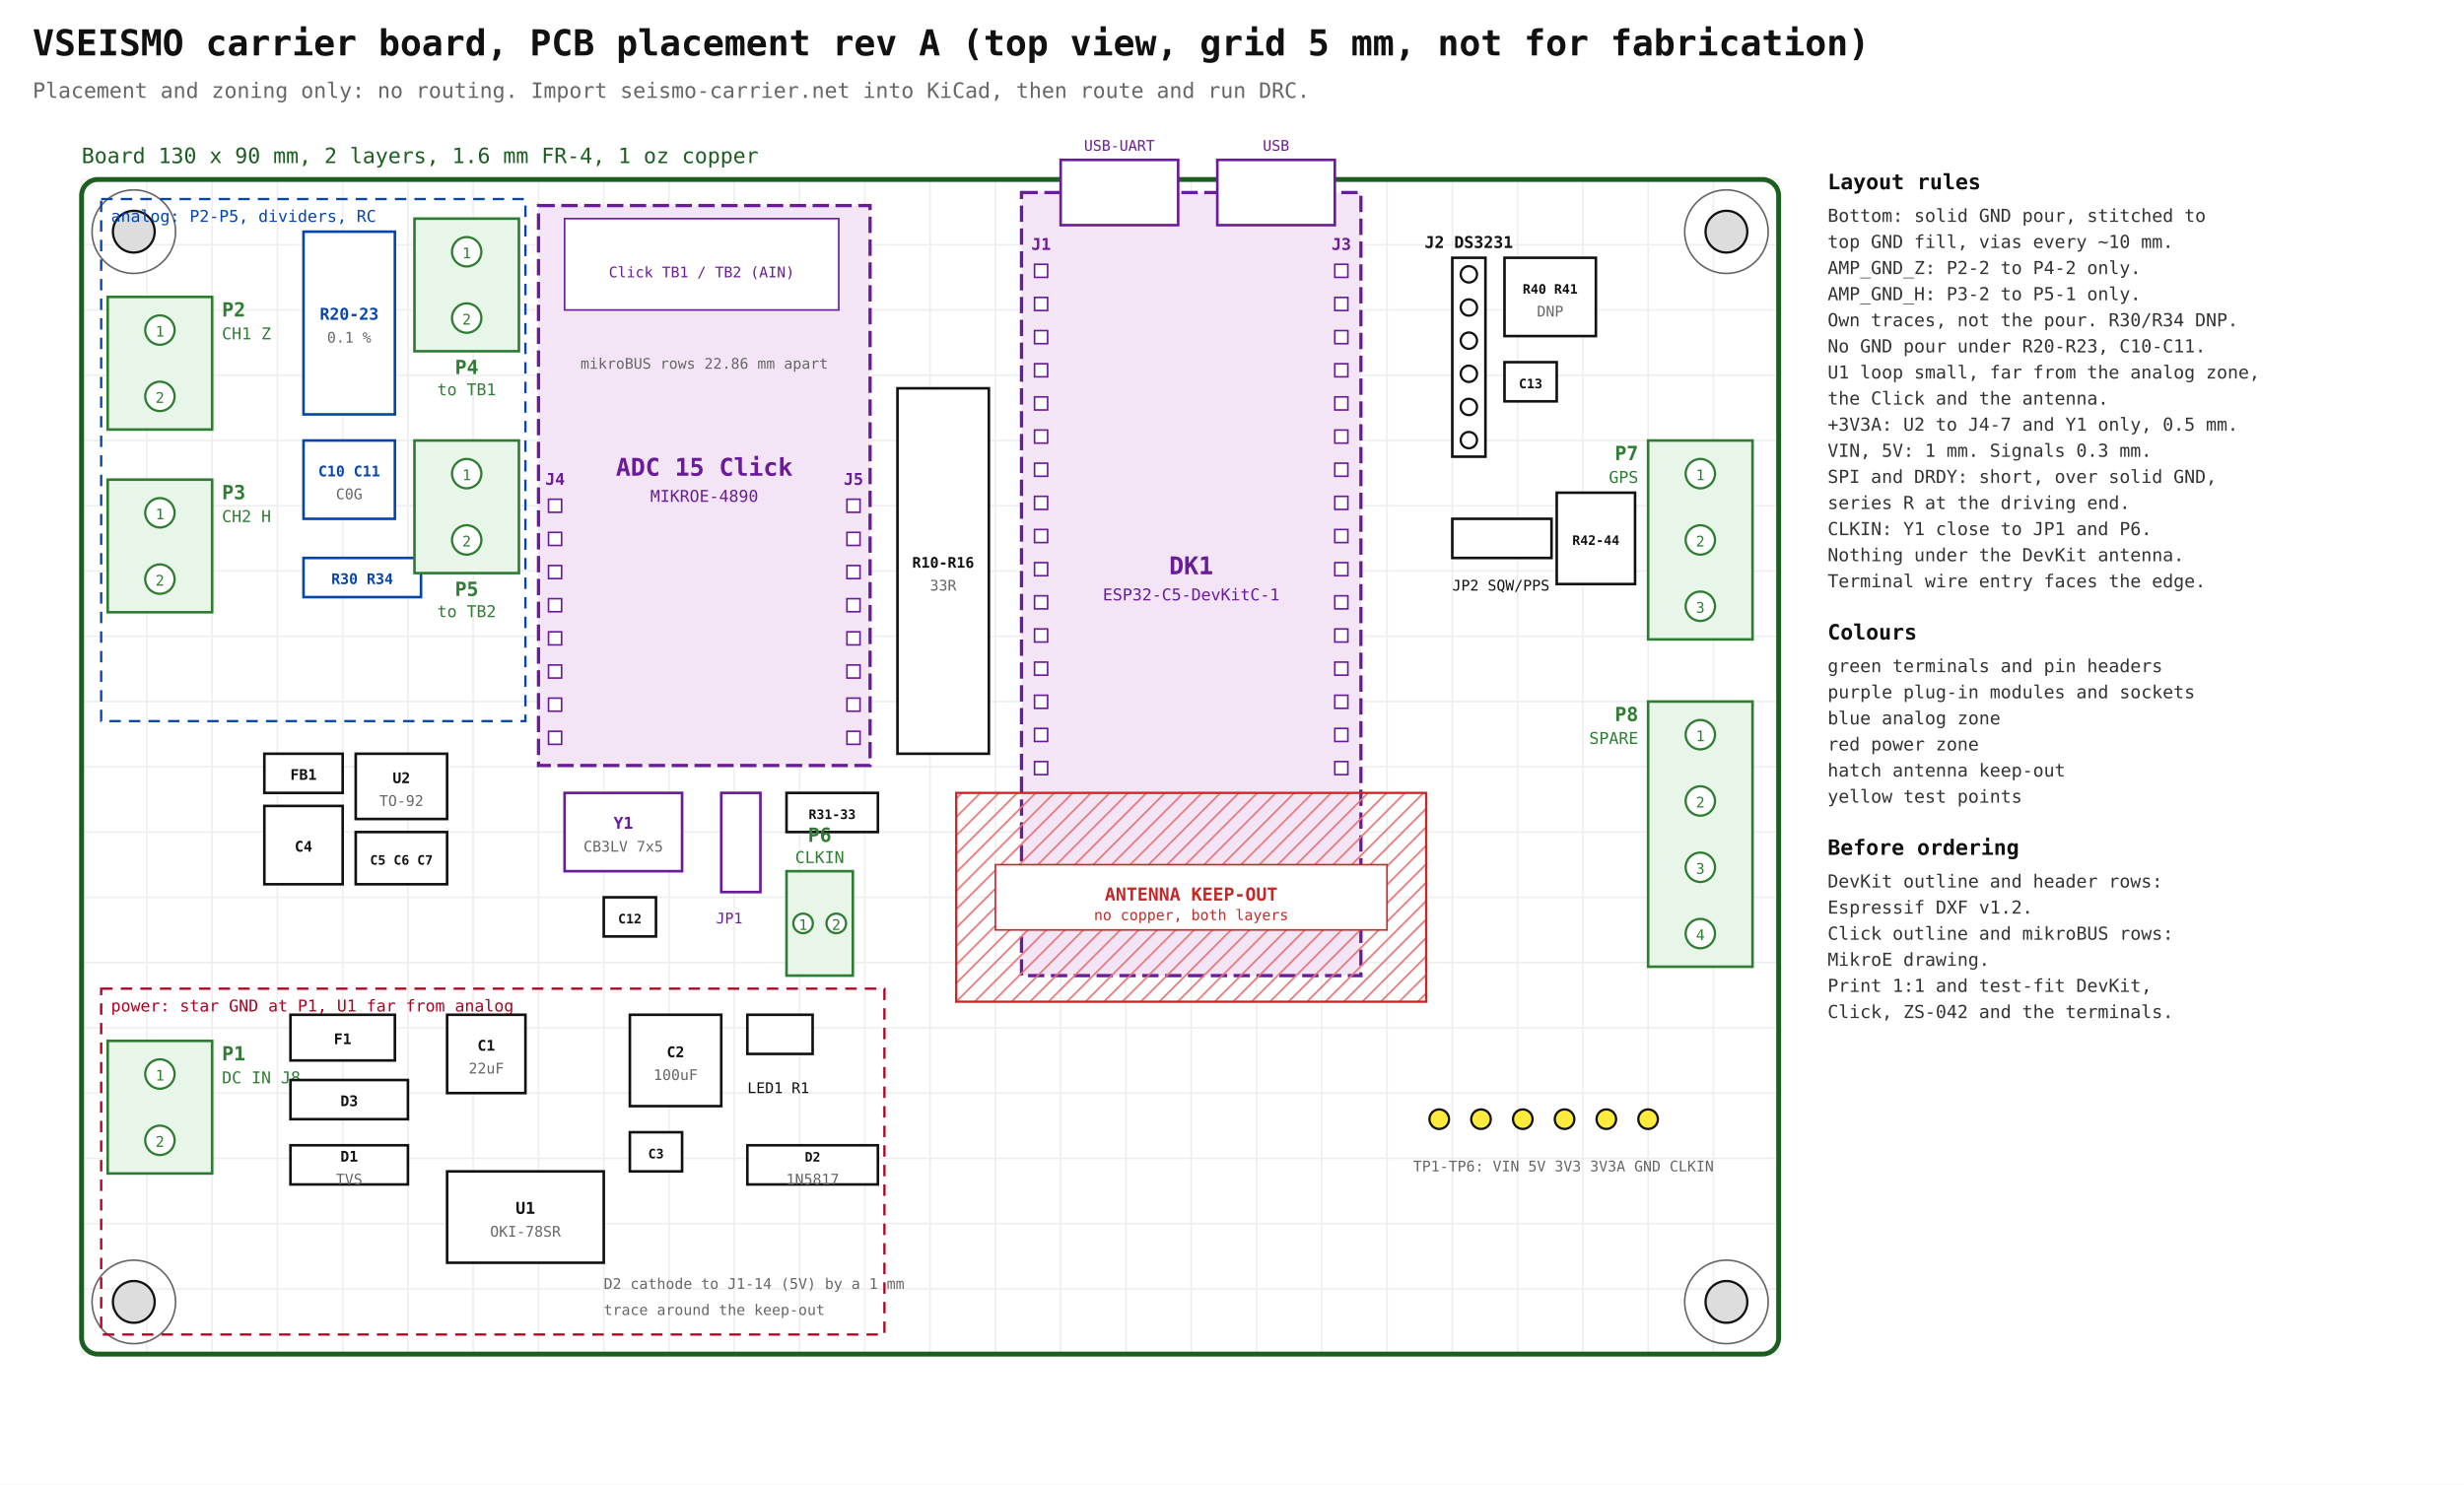
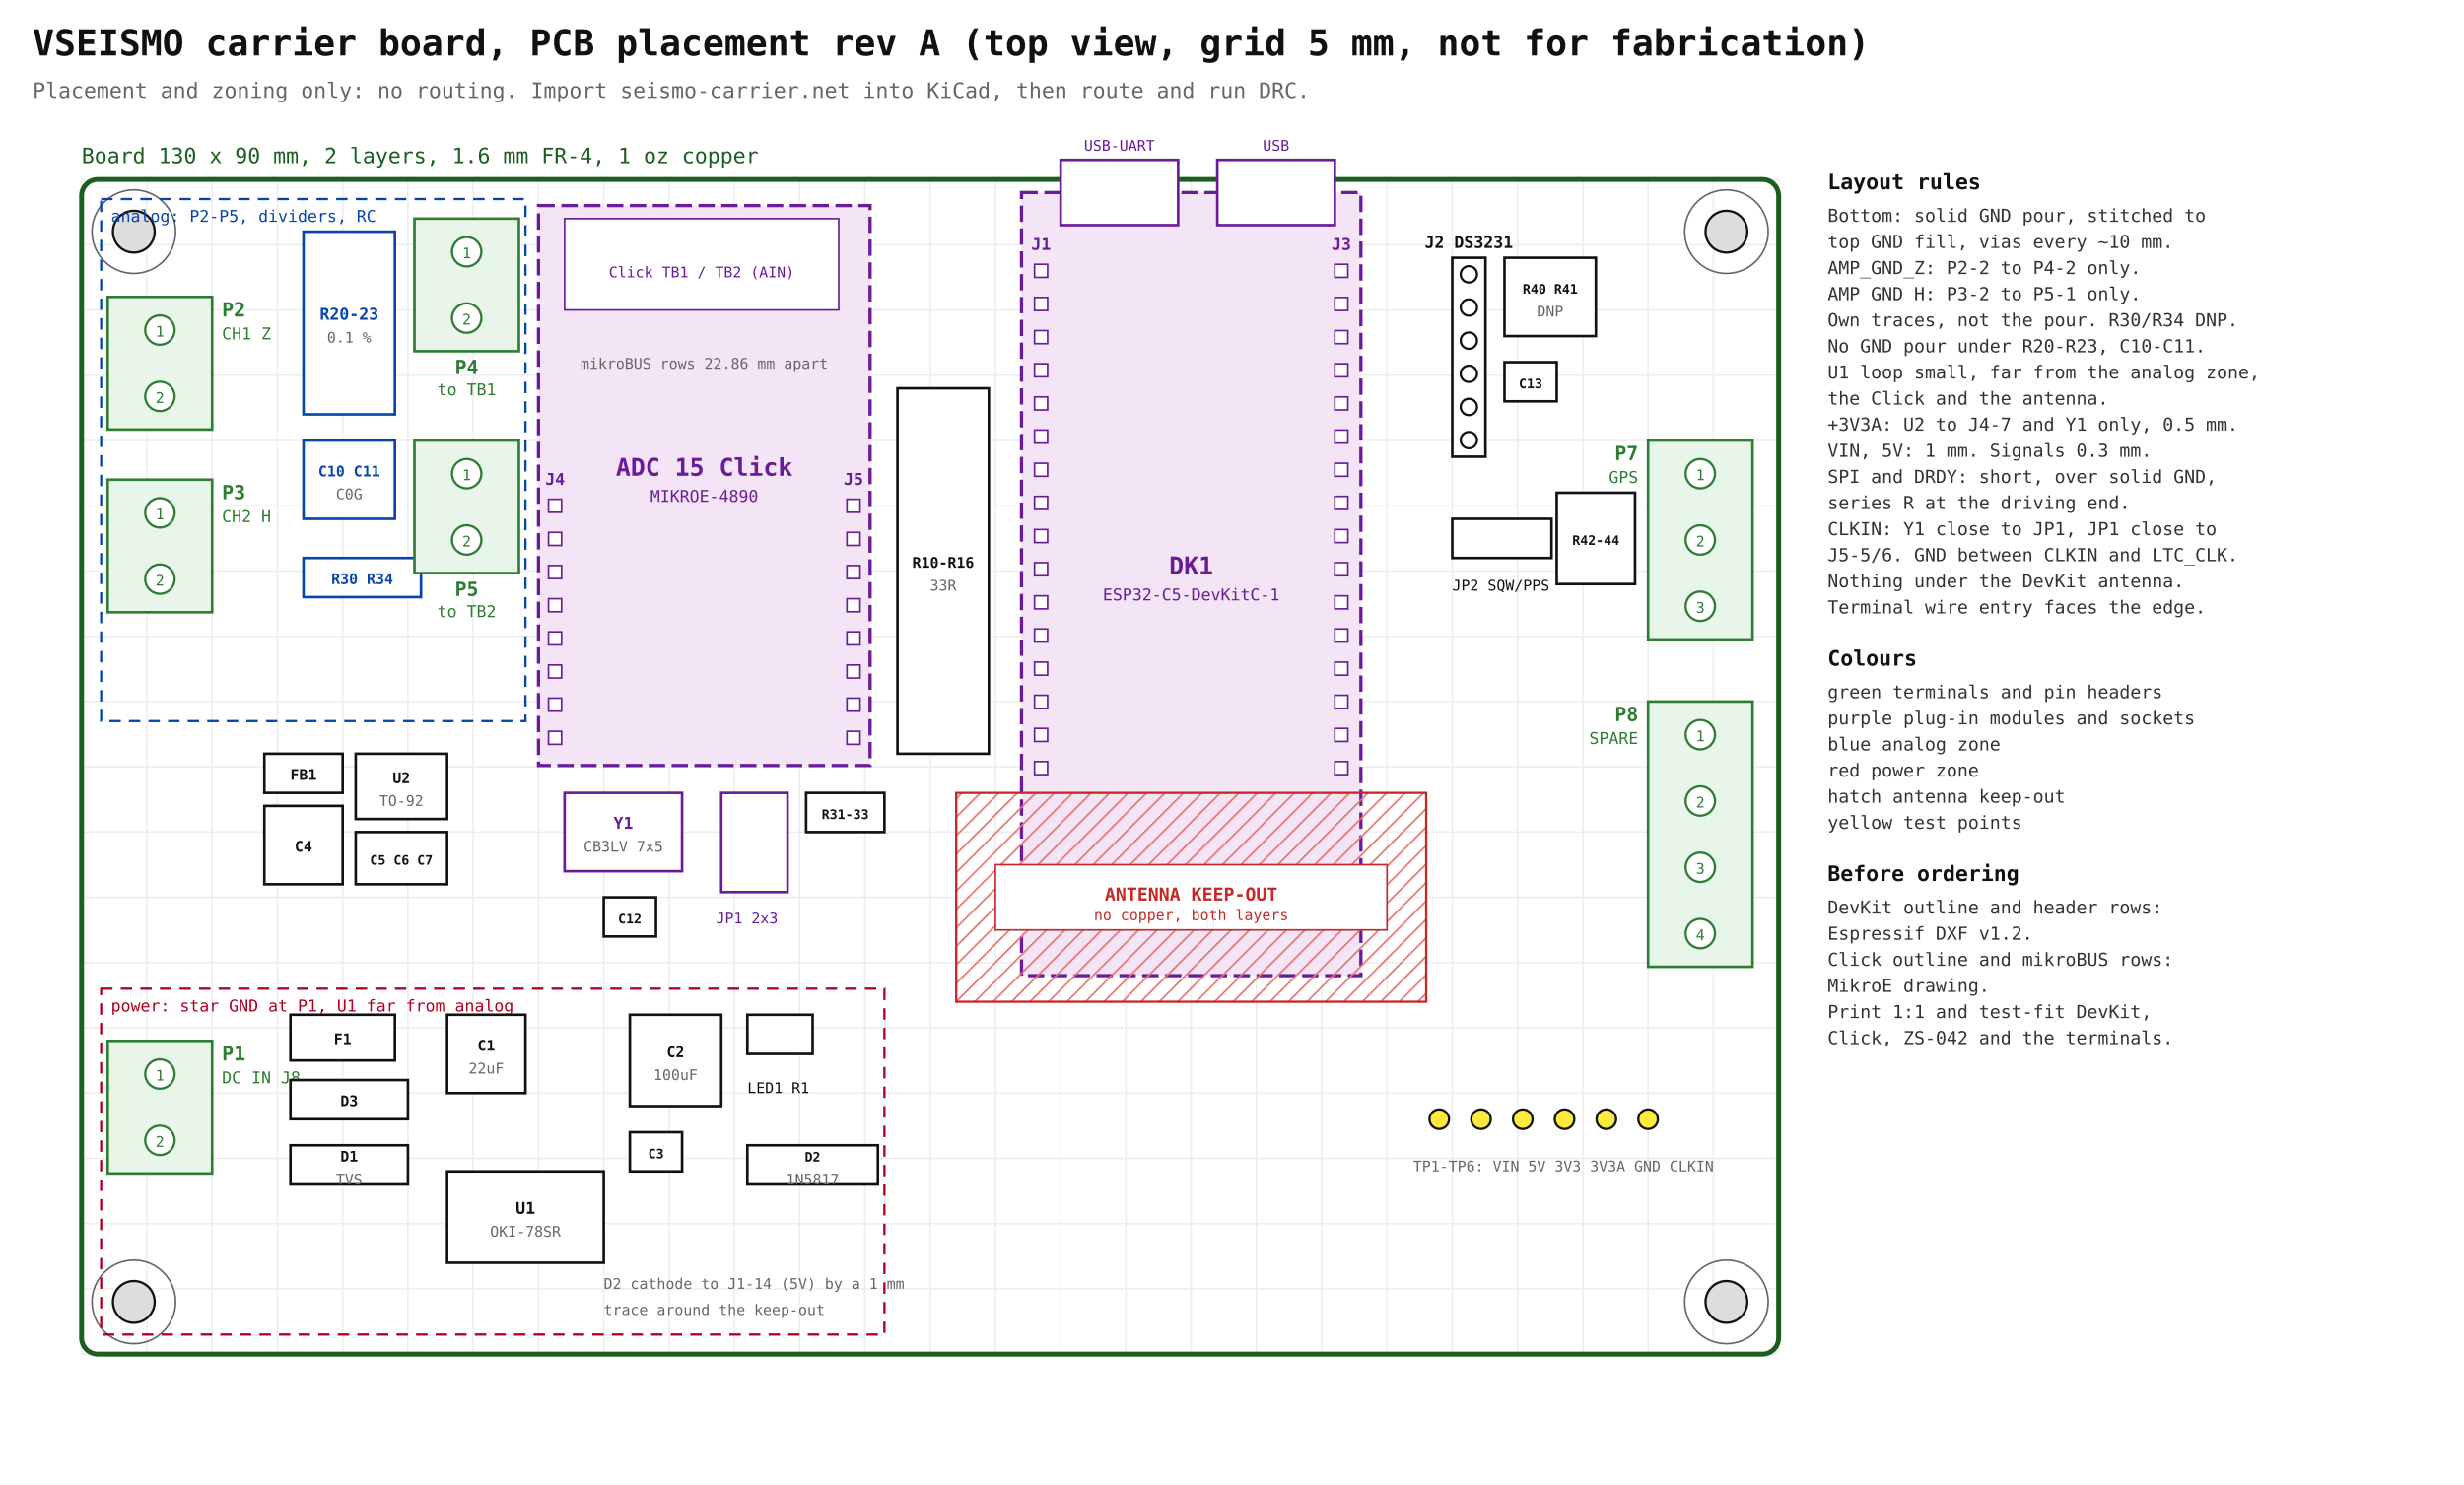
<svg xmlns="http://www.w3.org/2000/svg" width="1510" height="910" viewBox="0 0 1510 910">
  <rect x="0" y="0" width="1510" height="910" fill="#fff" />
  <defs>
    <pattern id="hatch" width="8" height="8" patternUnits="userSpaceOnUse" patternTransform="rotate(45)">
      <line x1="0" y1="0" x2="0" y2="8" stroke="#e57373" stroke-width="2" />
    </pattern>
  </defs>
  <text x="20" y="34" font-size="22" fill="#111" text-anchor="start" font-family="DejaVu Sans Mono, Consolas, monospace" font-weight="bold">VSEISMO carrier board, PCB placement rev A (top view, grid 5 mm, not for fabrication)</text>
  <text x="20" y="60" font-size="13" fill="#666" text-anchor="start" font-family="DejaVu Sans Mono, Consolas, monospace">Placement and zoning only: no routing. Import seismo-carrier.net into KiCad, then route and run DRC.</text>
  <line x1="50.0" y1="110" x2="50.0" y2="830.0" stroke="#eee" stroke-width="1" />
  <line x1="90.0" y1="110" x2="90.0" y2="830.0" stroke="#eee" stroke-width="1" />
  <line x1="130.0" y1="110" x2="130.0" y2="830.0" stroke="#eee" stroke-width="1" />
  <line x1="170.0" y1="110" x2="170.0" y2="830.0" stroke="#eee" stroke-width="1" />
  <line x1="210.0" y1="110" x2="210.0" y2="830.0" stroke="#eee" stroke-width="1" />
  <line x1="250.0" y1="110" x2="250.0" y2="830.0" stroke="#eee" stroke-width="1" />
  <line x1="290.0" y1="110" x2="290.0" y2="830.0" stroke="#eee" stroke-width="1" />
  <line x1="330.0" y1="110" x2="330.0" y2="830.0" stroke="#eee" stroke-width="1" />
  <line x1="370.0" y1="110" x2="370.0" y2="830.0" stroke="#eee" stroke-width="1" />
  <line x1="410.0" y1="110" x2="410.0" y2="830.0" stroke="#eee" stroke-width="1" />
  <line x1="450.0" y1="110" x2="450.0" y2="830.0" stroke="#eee" stroke-width="1" />
  <line x1="490.0" y1="110" x2="490.0" y2="830.0" stroke="#eee" stroke-width="1" />
  <line x1="530.0" y1="110" x2="530.0" y2="830.0" stroke="#eee" stroke-width="1" />
  <line x1="570.0" y1="110" x2="570.0" y2="830.0" stroke="#eee" stroke-width="1" />
  <line x1="610.0" y1="110" x2="610.0" y2="830.0" stroke="#eee" stroke-width="1" />
  <line x1="650.0" y1="110" x2="650.0" y2="830.0" stroke="#eee" stroke-width="1" />
  <line x1="690.0" y1="110" x2="690.0" y2="830.0" stroke="#eee" stroke-width="1" />
  <line x1="730.0" y1="110" x2="730.0" y2="830.0" stroke="#eee" stroke-width="1" />
  <line x1="770.0" y1="110" x2="770.0" y2="830.0" stroke="#eee" stroke-width="1" />
  <line x1="810.0" y1="110" x2="810.0" y2="830.0" stroke="#eee" stroke-width="1" />
  <line x1="850.0" y1="110" x2="850.0" y2="830.0" stroke="#eee" stroke-width="1" />
  <line x1="890.0" y1="110" x2="890.0" y2="830.0" stroke="#eee" stroke-width="1" />
  <line x1="930.0" y1="110" x2="930.0" y2="830.0" stroke="#eee" stroke-width="1" />
  <line x1="970.0" y1="110" x2="970.0" y2="830.0" stroke="#eee" stroke-width="1" />
  <line x1="1010.0" y1="110" x2="1010.0" y2="830.0" stroke="#eee" stroke-width="1" />
  <line x1="1050.0" y1="110" x2="1050.0" y2="830.0" stroke="#eee" stroke-width="1" />
  <line x1="1090.0" y1="110" x2="1090.0" y2="830.0" stroke="#eee" stroke-width="1" />
  <line x1="50" y1="110.0" x2="1090.0" y2="110.0" stroke="#eee" stroke-width="1" />
  <line x1="50" y1="150.0" x2="1090.0" y2="150.0" stroke="#eee" stroke-width="1" />
  <line x1="50" y1="190.0" x2="1090.0" y2="190.0" stroke="#eee" stroke-width="1" />
  <line x1="50" y1="230.0" x2="1090.0" y2="230.0" stroke="#eee" stroke-width="1" />
  <line x1="50" y1="270.0" x2="1090.0" y2="270.0" stroke="#eee" stroke-width="1" />
  <line x1="50" y1="310.0" x2="1090.0" y2="310.0" stroke="#eee" stroke-width="1" />
  <line x1="50" y1="350.0" x2="1090.0" y2="350.0" stroke="#eee" stroke-width="1" />
  <line x1="50" y1="390.0" x2="1090.0" y2="390.0" stroke="#eee" stroke-width="1" />
  <line x1="50" y1="430.0" x2="1090.0" y2="430.0" stroke="#eee" stroke-width="1" />
  <line x1="50" y1="470.0" x2="1090.0" y2="470.0" stroke="#eee" stroke-width="1" />
  <line x1="50" y1="510.0" x2="1090.0" y2="510.0" stroke="#eee" stroke-width="1" />
  <line x1="50" y1="550.0" x2="1090.0" y2="550.0" stroke="#eee" stroke-width="1" />
  <line x1="50" y1="590.0" x2="1090.0" y2="590.0" stroke="#eee" stroke-width="1" />
  <line x1="50" y1="630.0" x2="1090.0" y2="630.0" stroke="#eee" stroke-width="1" />
  <line x1="50" y1="670.0" x2="1090.0" y2="670.0" stroke="#eee" stroke-width="1" />
  <line x1="50" y1="710.0" x2="1090.0" y2="710.0" stroke="#eee" stroke-width="1" />
  <line x1="50" y1="750.0" x2="1090.0" y2="750.0" stroke="#eee" stroke-width="1" />
  <line x1="50" y1="790.0" x2="1090.0" y2="790.0" stroke="#eee" stroke-width="1" />
  <line x1="50" y1="830.0" x2="1090.0" y2="830.0" stroke="#eee" stroke-width="1" />
  <rect x="50" y="110" width="1040.0" height="720.0" rx="10" stroke="#1b5e20" stroke-width="3" fill="none" />
  <text x="50" y="100" font-size="13" fill="#1b5e20" text-anchor="start" font-family="DejaVu Sans Mono, Consolas, monospace">Board 130 x 90 mm, 2 layers, 1.6 mm FR-4, 1 oz copper</text>
  <circle cx="82.0" cy="142.0" r="12.8" stroke="#111" stroke-width="1.4" fill="#ddd" />
  <circle cx="82.0" cy="142.0" r="25.6" stroke="#666" stroke-width="1" fill="none" />
  <circle cx="1058.0" cy="142.0" r="12.8" stroke="#111" stroke-width="1.4" fill="#ddd" />
  <circle cx="1058.0" cy="142.0" r="25.6" stroke="#666" stroke-width="1" fill="none" />
  <circle cx="82.0" cy="798.0" r="12.8" stroke="#111" stroke-width="1.4" fill="#ddd" />
  <circle cx="82.0" cy="798.0" r="25.6" stroke="#666" stroke-width="1" fill="none" />
  <circle cx="1058.0" cy="798.0" r="12.8" stroke="#111" stroke-width="1.4" fill="#ddd" />
  <circle cx="1058.0" cy="798.0" r="25.6" stroke="#666" stroke-width="1" fill="none" />
  <rect x="62.0" y="122.0" width="260.0" height="320.0" rx="0" stroke="#0645ad" stroke-width="1.4" fill="none" stroke-dasharray="7 5" />
  <text x="68.0" y="136.0" font-size="10" fill="#0645ad" text-anchor="start" font-family="DejaVu Sans Mono, Consolas, monospace">analog: P2-P5, dividers, RC</text>
  <rect x="62.0" y="606.0" width="480.0" height="212.0" rx="0" stroke="#b00020" stroke-width="1.4" fill="none" stroke-dasharray="7 5" />
  <text x="68.0" y="620.0" font-size="10" fill="#b00020" text-anchor="start" font-family="DejaVu Sans Mono, Consolas, monospace">power: star GND at P1, U1 far from analog</text>
  <rect x="66.0" y="182.0" width="64.0" height="81.28" rx="0" stroke="#2e7d32" stroke-width="1.6" fill="#e8f5e9" />
  <circle cx="98.0" cy="202.32" r="9" stroke="#2e7d32" stroke-width="1.4" fill="#fff" />
  <text x="98.0" y="206.32" font-size="9" fill="#2e7d32" text-anchor="middle" font-family="DejaVu Sans Mono, Consolas, monospace">1</text>
  <circle cx="98.0" cy="242.96" r="9" stroke="#2e7d32" stroke-width="1.4" fill="#fff" />
  <text x="98.0" y="246.96" font-size="9" fill="#2e7d32" text-anchor="middle" font-family="DejaVu Sans Mono, Consolas, monospace">2</text>
  <text x="136.0" y="194.0" font-size="12" fill="#2e7d32" text-anchor="start" font-family="DejaVu Sans Mono, Consolas, monospace" font-weight="bold">P2</text>
  <text x="136.0" y="208.0" font-size="10" fill="#2e7d32" text-anchor="start" font-family="DejaVu Sans Mono, Consolas, monospace">CH1 Z</text>
  <rect x="66.0" y="294.0" width="64.0" height="81.28" rx="0" stroke="#2e7d32" stroke-width="1.6" fill="#e8f5e9" />
  <circle cx="98.0" cy="314.32" r="9" stroke="#2e7d32" stroke-width="1.4" fill="#fff" />
  <text x="98.0" y="318.32" font-size="9" fill="#2e7d32" text-anchor="middle" font-family="DejaVu Sans Mono, Consolas, monospace">1</text>
  <circle cx="98.0" cy="354.96" r="9" stroke="#2e7d32" stroke-width="1.4" fill="#fff" />
  <text x="98.0" y="358.96" font-size="9" fill="#2e7d32" text-anchor="middle" font-family="DejaVu Sans Mono, Consolas, monospace">2</text>
  <text x="136.0" y="306.0" font-size="12" fill="#2e7d32" text-anchor="start" font-family="DejaVu Sans Mono, Consolas, monospace" font-weight="bold">P3</text>
  <text x="136.0" y="320.0" font-size="10" fill="#2e7d32" text-anchor="start" font-family="DejaVu Sans Mono, Consolas, monospace">CH2 H</text>
  <rect x="186.0" y="142.0" width="56.0" height="112.0" rx="0" stroke="#0645ad" stroke-width="1.6" fill="#fff" />
  <text x="214.0" y="196.0" font-size="10" fill="#0645ad" text-anchor="middle" font-family="DejaVu Sans Mono, Consolas, monospace" font-weight="bold">R20-23</text>
  <text x="214.0" y="210.0" font-size="9" fill="#666" text-anchor="middle" font-family="DejaVu Sans Mono, Consolas, monospace">0.1 %</text>
  <rect x="186.0" y="270.0" width="56.0" height="48.0" rx="0" stroke="#0645ad" stroke-width="1.6" fill="#fff" />
  <text x="214.0" y="292.0" font-size="9" fill="#0645ad" text-anchor="middle" font-family="DejaVu Sans Mono, Consolas, monospace" font-weight="bold">C10 C11</text>
  <text x="214.0" y="306.0" font-size="9" fill="#666" text-anchor="middle" font-family="DejaVu Sans Mono, Consolas, monospace">C0G</text>
  <rect x="186.0" y="342.0" width="72.0" height="24.0" rx="0" stroke="#0645ad" stroke-width="1.6" fill="#fff" />
  <text x="222.0" y="358.0" font-size="9" fill="#0645ad" text-anchor="middle" font-family="DejaVu Sans Mono, Consolas, monospace" font-weight="bold">R30 R34</text>
  <rect x="254.0" y="134.0" width="64.0" height="81.28" rx="0" stroke="#2e7d32" stroke-width="1.6" fill="#e8f5e9" />
  <circle cx="286.0" cy="154.32" r="9" stroke="#2e7d32" stroke-width="1.4" fill="#fff" />
  <text x="286.0" y="158.32" font-size="9" fill="#2e7d32" text-anchor="middle" font-family="DejaVu Sans Mono, Consolas, monospace">1</text>
  <circle cx="286.0" cy="194.96" r="9" stroke="#2e7d32" stroke-width="1.4" fill="#fff" />
  <text x="286.0" y="198.96" font-size="9" fill="#2e7d32" text-anchor="middle" font-family="DejaVu Sans Mono, Consolas, monospace">2</text>
  <text x="286.0" y="229.28" font-size="12" fill="#2e7d32" text-anchor="middle" font-family="DejaVu Sans Mono, Consolas, monospace" font-weight="bold">P4</text>
  <text x="286.0" y="242.28" font-size="10" fill="#2e7d32" text-anchor="middle" font-family="DejaVu Sans Mono, Consolas, monospace">to TB1</text>
  <rect x="254.0" y="270.0" width="64.0" height="81.28" rx="0" stroke="#2e7d32" stroke-width="1.6" fill="#e8f5e9" />
  <circle cx="286.0" cy="290.32" r="9" stroke="#2e7d32" stroke-width="1.4" fill="#fff" />
  <text x="286.0" y="294.32" font-size="9" fill="#2e7d32" text-anchor="middle" font-family="DejaVu Sans Mono, Consolas, monospace">1</text>
  <circle cx="286.0" cy="330.96" r="9" stroke="#2e7d32" stroke-width="1.4" fill="#fff" />
  <text x="286.0" y="334.96" font-size="9" fill="#2e7d32" text-anchor="middle" font-family="DejaVu Sans Mono, Consolas, monospace">2</text>
  <text x="286.0" y="365.28" font-size="12" fill="#2e7d32" text-anchor="middle" font-family="DejaVu Sans Mono, Consolas, monospace" font-weight="bold">P5</text>
  <text x="286.0" y="378.28" font-size="10" fill="#2e7d32" text-anchor="middle" font-family="DejaVu Sans Mono, Consolas, monospace">to TB2</text>
  <rect x="330.0" y="126.0" width="203.2" height="343.2" rx="0" stroke="#6a1b9a" stroke-width="2" fill="#f3e5f5" stroke-dasharray="10 4" />
  <text x="431.6" y="291.6" font-size="15" fill="#6a1b9a" text-anchor="middle" font-family="DejaVu Sans Mono, Consolas, monospace" font-weight="bold">ADC 15 Click</text>
  <text x="431.6" y="307.6" font-size="10" fill="#6a1b9a" text-anchor="middle" font-family="DejaVu Sans Mono, Consolas, monospace">MIKROE-4890</text>
  <rect x="346.0" y="134.0" width="168.0" height="56.0" rx="0" stroke="#6a1b9a" stroke-width="1" fill="#fff" />
  <text x="430.0" y="170.0" font-size="9" fill="#6a1b9a" text-anchor="middle" font-family="DejaVu Sans Mono, Consolas, monospace">Click TB1 / TB2 (AIN)</text>
  <rect x="336.16" y="306.0" width="8" height="8" rx="0" stroke="#6a1b9a" stroke-width="1" fill="#fff" />
  <rect x="336.16" y="326.32" width="8" height="8" rx="0" stroke="#6a1b9a" stroke-width="1" fill="#fff" />
  <rect x="336.16" y="346.64" width="8" height="8" rx="0" stroke="#6a1b9a" stroke-width="1" fill="#fff" />
  <rect x="336.16" y="366.96" width="8" height="8" rx="0" stroke="#6a1b9a" stroke-width="1" fill="#fff" />
  <rect x="336.16" y="387.28" width="8" height="8" rx="0" stroke="#6a1b9a" stroke-width="1" fill="#fff" />
  <rect x="336.16" y="407.6" width="8" height="8" rx="0" stroke="#6a1b9a" stroke-width="1" fill="#fff" />
  <rect x="336.16" y="427.92" width="8" height="8" rx="0" stroke="#6a1b9a" stroke-width="1" fill="#fff" />
  <rect x="336.16" y="448.24" width="8" height="8" rx="0" stroke="#6a1b9a" stroke-width="1" fill="#fff" />
  <text x="340.16" y="297.2" font-size="10" fill="#6a1b9a" text-anchor="middle" font-family="DejaVu Sans Mono, Consolas, monospace" font-weight="bold">J4</text>
  <rect x="519.04" y="306.0" width="8" height="8" rx="0" stroke="#6a1b9a" stroke-width="1" fill="#fff" />
  <rect x="519.04" y="326.32" width="8" height="8" rx="0" stroke="#6a1b9a" stroke-width="1" fill="#fff" />
  <rect x="519.04" y="346.64" width="8" height="8" rx="0" stroke="#6a1b9a" stroke-width="1" fill="#fff" />
  <rect x="519.04" y="366.96" width="8" height="8" rx="0" stroke="#6a1b9a" stroke-width="1" fill="#fff" />
  <rect x="519.04" y="387.28" width="8" height="8" rx="0" stroke="#6a1b9a" stroke-width="1" fill="#fff" />
  <rect x="519.04" y="407.6" width="8" height="8" rx="0" stroke="#6a1b9a" stroke-width="1" fill="#fff" />
  <rect x="519.04" y="427.92" width="8" height="8" rx="0" stroke="#6a1b9a" stroke-width="1" fill="#fff" />
  <rect x="519.04" y="448.24" width="8" height="8" rx="0" stroke="#6a1b9a" stroke-width="1" fill="#fff" />
  <text x="523.04" y="297.2" font-size="10" fill="#6a1b9a" text-anchor="middle" font-family="DejaVu Sans Mono, Consolas, monospace" font-weight="bold">J5</text>
  <text x="431.6" y="226.0" font-size="9" fill="#666" text-anchor="middle" font-family="DejaVu Sans Mono, Consolas, monospace">mikroBUS rows 22.86 mm apart</text>
  <rect x="346.0" y="486.0" width="72.0" height="48.0" rx="0" stroke="#6a1b9a" stroke-width="1.6" fill="#fff" />
  <text x="382.0" y="508.0" font-size="10" fill="#6a1b9a" text-anchor="middle" font-family="DejaVu Sans Mono, Consolas, monospace" font-weight="bold">Y1</text>
  <text x="382.0" y="522.0" font-size="9" fill="#666" text-anchor="middle" font-family="DejaVu Sans Mono, Consolas, monospace">CB3LV 7x5</text>
-   <rect x="442.0" y="486.0" width="24.0" height="60.8" rx="0" stroke="#6a1b9a" stroke-width="1.6" fill="#fff" />
-   <text x="454.0" y="520.4" font-size="11" fill="#6a1b9a" text-anchor="middle" font-family="DejaVu Sans Mono, Consolas, monospace" font-weight="bold" />
-   <text x="438.8" y="566.0" font-size="9" fill="#6a1b9a" text-anchor="start" font-family="DejaVu Sans Mono, Consolas, monospace">JP1</text>
-   <rect x="482.0" y="486.0" width="56.0" height="24.0" rx="0" stroke="#111" stroke-width="1.6" fill="#fff" />
-   <text x="510.0" y="502.0" font-size="8" fill="#111" text-anchor="middle" font-family="DejaVu Sans Mono, Consolas, monospace" font-weight="bold">R31-33</text>
-   <rect x="482.0" y="534.0" width="40.64" height="64.0" rx="0" stroke="#2e7d32" stroke-width="1.6" fill="#e8f5e9" />
-   <circle cx="492.16" cy="566.0" r="6" stroke="#2e7d32" stroke-width="1.4" fill="#fff" />
-   <text x="492.16" y="570.0" font-size="9" fill="#2e7d32" text-anchor="middle" font-family="DejaVu Sans Mono, Consolas, monospace">1</text>
-   <circle cx="512.48" cy="566.0" r="6" stroke="#2e7d32" stroke-width="1.4" fill="#fff" />
-   <text x="512.48" y="570.0" font-size="9" fill="#2e7d32" text-anchor="middle" font-family="DejaVu Sans Mono, Consolas, monospace">2</text>
-   <text x="502.32" y="516.0" font-size="12" fill="#2e7d32" text-anchor="middle" font-family="DejaVu Sans Mono, Consolas, monospace" font-weight="bold">P6</text>
-   <text x="502.32" y="529.0" font-size="10" fill="#2e7d32" text-anchor="middle" font-family="DejaVu Sans Mono, Consolas, monospace">CLKIN</text>
+   <rect x="442.0" y="486.0" width="40.64" height="60.8" rx="0" stroke="#6a1b9a" stroke-width="1.6" fill="#fff" />
+   <text x="462.32" y="520.4" font-size="11" fill="#6a1b9a" text-anchor="middle" font-family="DejaVu Sans Mono, Consolas, monospace" font-weight="bold" />
+   <text x="438.8" y="566.0" font-size="9" fill="#6a1b9a" text-anchor="start" font-family="DejaVu Sans Mono, Consolas, monospace">JP1 2x3</text>
+   <rect x="494.0" y="486.0" width="48.0" height="24.0" rx="0" stroke="#111" stroke-width="1.6" fill="#fff" />
+   <text x="518.0" y="502.0" font-size="8" fill="#111" text-anchor="middle" font-family="DejaVu Sans Mono, Consolas, monospace" font-weight="bold">R31-33</text>
  <rect x="370.0" y="550.0" width="32.0" height="24.0" rx="0" stroke="#111" stroke-width="1.6" fill="#fff" />
  <text x="386.0" y="566.0" font-size="8" fill="#111" text-anchor="middle" font-family="DejaVu Sans Mono, Consolas, monospace" font-weight="bold">C12</text>
  <rect x="162.0" y="462.0" width="48.0" height="24.0" rx="0" stroke="#111" stroke-width="1.6" fill="#fff" />
  <text x="186.0" y="478.0" font-size="9" fill="#111" text-anchor="middle" font-family="DejaVu Sans Mono, Consolas, monospace" font-weight="bold">FB1</text>
  <rect x="162.0" y="494.0" width="48.0" height="48.0" rx="0" stroke="#111" stroke-width="1.6" fill="#fff" />
  <text x="186.0" y="522.0" font-size="9" fill="#111" text-anchor="middle" font-family="DejaVu Sans Mono, Consolas, monospace" font-weight="bold">C4</text>
  <rect x="218.0" y="462.0" width="56.0" height="40.0" rx="0" stroke="#111" stroke-width="1.6" fill="#fff" />
  <text x="246.0" y="480.0" font-size="9" fill="#111" text-anchor="middle" font-family="DejaVu Sans Mono, Consolas, monospace" font-weight="bold">U2</text>
  <text x="246.0" y="494.0" font-size="9" fill="#666" text-anchor="middle" font-family="DejaVu Sans Mono, Consolas, monospace">TO-92</text>
  <rect x="218.0" y="510.0" width="56.0" height="32.0" rx="0" stroke="#111" stroke-width="1.6" fill="#fff" />
  <text x="246.0" y="530.0" font-size="8" fill="#111" text-anchor="middle" font-family="DejaVu Sans Mono, Consolas, monospace" font-weight="bold">C5 C6 C7</text>
  <rect x="550.0" y="238.0" width="56.0" height="224.0" rx="0" stroke="#111" stroke-width="1.6" fill="#fff" />
  <text x="578.0" y="348.0" font-size="9" fill="#111" text-anchor="middle" font-family="DejaVu Sans Mono, Consolas, monospace" font-weight="bold">R10-R16</text>
  <text x="578.0" y="362.0" font-size="9" fill="#666" text-anchor="middle" font-family="DejaVu Sans Mono, Consolas, monospace">33R</text>
  <rect x="626.0" y="118.0" width="208.0" height="480.0" rx="0" stroke="#6a1b9a" stroke-width="2" fill="#f3e5f5" stroke-dasharray="10 4" />
  <text x="730.0" y="352.0" font-size="15" fill="#6a1b9a" text-anchor="middle" font-family="DejaVu Sans Mono, Consolas, monospace" font-weight="bold">DK1</text>
  <text x="730.0" y="368.0" font-size="10" fill="#6a1b9a" text-anchor="middle" font-family="DejaVu Sans Mono, Consolas, monospace">ESP32-C5-DevKitC-1</text>
  <rect x="650.0" y="98.0" width="72.0" height="40.0" rx="0" stroke="#6a1b9a" stroke-width="1.6" fill="#fff" />
  <text x="686.0" y="92.4" font-size="9" fill="#6a1b9a" text-anchor="middle" font-family="DejaVu Sans Mono, Consolas, monospace">USB-UART</text>
  <rect x="746.0" y="98.0" width="72.0" height="40.0" rx="0" stroke="#6a1b9a" stroke-width="1.6" fill="#fff" />
  <text x="782.0" y="92.4" font-size="9" fill="#6a1b9a" text-anchor="middle" font-family="DejaVu Sans Mono, Consolas, monospace">USB</text>
  <rect x="634.0" y="162.0" width="8" height="8" rx="0" stroke="#6a1b9a" stroke-width="1" fill="#fff" />
  <rect x="634.0" y="182.32" width="8" height="8" rx="0" stroke="#6a1b9a" stroke-width="1" fill="#fff" />
  <rect x="634.0" y="202.64" width="8" height="8" rx="0" stroke="#6a1b9a" stroke-width="1" fill="#fff" />
  <rect x="634.0" y="222.96" width="8" height="8" rx="0" stroke="#6a1b9a" stroke-width="1" fill="#fff" />
  <rect x="634.0" y="243.28" width="8" height="8" rx="0" stroke="#6a1b9a" stroke-width="1" fill="#fff" />
  <rect x="634.0" y="263.6" width="8" height="8" rx="0" stroke="#6a1b9a" stroke-width="1" fill="#fff" />
  <rect x="634.0" y="283.92" width="8" height="8" rx="0" stroke="#6a1b9a" stroke-width="1" fill="#fff" />
  <rect x="634.0" y="304.24" width="8" height="8" rx="0" stroke="#6a1b9a" stroke-width="1" fill="#fff" />
  <rect x="634.0" y="324.56" width="8" height="8" rx="0" stroke="#6a1b9a" stroke-width="1" fill="#fff" />
  <rect x="634.0" y="344.88" width="8" height="8" rx="0" stroke="#6a1b9a" stroke-width="1" fill="#fff" />
  <rect x="634.0" y="365.2" width="8" height="8" rx="0" stroke="#6a1b9a" stroke-width="1" fill="#fff" />
  <rect x="634.0" y="385.52" width="8" height="8" rx="0" stroke="#6a1b9a" stroke-width="1" fill="#fff" />
  <rect x="634.0" y="405.84" width="8" height="8" rx="0" stroke="#6a1b9a" stroke-width="1" fill="#fff" />
  <rect x="634.0" y="426.16" width="8" height="8" rx="0" stroke="#6a1b9a" stroke-width="1" fill="#fff" />
  <rect x="634.0" y="446.48" width="8" height="8" rx="0" stroke="#6a1b9a" stroke-width="1" fill="#fff" />
  <rect x="634.0" y="466.8" width="8" height="8" rx="0" stroke="#6a1b9a" stroke-width="1" fill="#fff" />
  <text x="638.0" y="153.2" font-size="10" fill="#6a1b9a" text-anchor="middle" font-family="DejaVu Sans Mono, Consolas, monospace" font-weight="bold">J1</text>
  <rect x="818.0" y="162.0" width="8" height="8" rx="0" stroke="#6a1b9a" stroke-width="1" fill="#fff" />
  <rect x="818.0" y="182.32" width="8" height="8" rx="0" stroke="#6a1b9a" stroke-width="1" fill="#fff" />
  <rect x="818.0" y="202.64" width="8" height="8" rx="0" stroke="#6a1b9a" stroke-width="1" fill="#fff" />
  <rect x="818.0" y="222.96" width="8" height="8" rx="0" stroke="#6a1b9a" stroke-width="1" fill="#fff" />
  <rect x="818.0" y="243.28" width="8" height="8" rx="0" stroke="#6a1b9a" stroke-width="1" fill="#fff" />
  <rect x="818.0" y="263.6" width="8" height="8" rx="0" stroke="#6a1b9a" stroke-width="1" fill="#fff" />
  <rect x="818.0" y="283.92" width="8" height="8" rx="0" stroke="#6a1b9a" stroke-width="1" fill="#fff" />
  <rect x="818.0" y="304.24" width="8" height="8" rx="0" stroke="#6a1b9a" stroke-width="1" fill="#fff" />
  <rect x="818.0" y="324.56" width="8" height="8" rx="0" stroke="#6a1b9a" stroke-width="1" fill="#fff" />
  <rect x="818.0" y="344.88" width="8" height="8" rx="0" stroke="#6a1b9a" stroke-width="1" fill="#fff" />
  <rect x="818.0" y="365.2" width="8" height="8" rx="0" stroke="#6a1b9a" stroke-width="1" fill="#fff" />
  <rect x="818.0" y="385.52" width="8" height="8" rx="0" stroke="#6a1b9a" stroke-width="1" fill="#fff" />
  <rect x="818.0" y="405.84" width="8" height="8" rx="0" stroke="#6a1b9a" stroke-width="1" fill="#fff" />
  <rect x="818.0" y="426.16" width="8" height="8" rx="0" stroke="#6a1b9a" stroke-width="1" fill="#fff" />
  <rect x="818.0" y="446.48" width="8" height="8" rx="0" stroke="#6a1b9a" stroke-width="1" fill="#fff" />
  <rect x="818.0" y="466.8" width="8" height="8" rx="0" stroke="#6a1b9a" stroke-width="1" fill="#fff" />
  <text x="822.0" y="153.2" font-size="10" fill="#6a1b9a" text-anchor="middle" font-family="DejaVu Sans Mono, Consolas, monospace" font-weight="bold">J3</text>
  <rect x="586.0" y="486.0" width="288.0" height="128.0" rx="0" stroke="#c62828" stroke-width="1.4" fill="url(#hatch)" />
  <rect x="610.0" y="530.0" width="240.0" height="40.0" rx="0" stroke="#c62828" stroke-width="1" fill="#fff" />
  <text x="730.0" y="552.0" font-size="11" fill="#c62828" text-anchor="middle" font-family="DejaVu Sans Mono, Consolas, monospace" font-weight="bold">ANTENNA KEEP-OUT</text>
  <text x="730.0" y="564.0" font-size="9" fill="#c62828" text-anchor="middle" font-family="DejaVu Sans Mono, Consolas, monospace">no copper, both layers</text>
  <rect x="890.0" y="158.0" width="20.32" height="121.92" rx="0" stroke="#111" stroke-width="1.6" fill="#fff" />
  <circle cx="900.16" cy="168.16" r="5" stroke="#111" stroke-width="1.4" fill="none" />
  <circle cx="900.16" cy="188.48" r="5" stroke="#111" stroke-width="1.4" fill="none" />
  <circle cx="900.16" cy="208.8" r="5" stroke="#111" stroke-width="1.4" fill="none" />
  <circle cx="900.16" cy="229.12" r="5" stroke="#111" stroke-width="1.4" fill="none" />
  <circle cx="900.16" cy="249.44" r="5" stroke="#111" stroke-width="1.4" fill="none" />
  <circle cx="900.16" cy="269.76" r="5" stroke="#111" stroke-width="1.4" fill="none" />
  <text x="900.16" y="152.0" font-size="10" fill="#111" text-anchor="middle" font-family="DejaVu Sans Mono, Consolas, monospace" font-weight="bold">J2 DS3231</text>
  <rect x="922.0" y="158.0" width="56.0" height="48.0" rx="0" stroke="#111" stroke-width="1.6" fill="#fff" />
  <text x="950.0" y="180.0" font-size="8" fill="#111" text-anchor="middle" font-family="DejaVu Sans Mono, Consolas, monospace" font-weight="bold">R40 R41</text>
  <text x="950.0" y="194.0" font-size="9" fill="#666" text-anchor="middle" font-family="DejaVu Sans Mono, Consolas, monospace">DNP</text>
  <rect x="922.0" y="222.0" width="32.0" height="24.0" rx="0" stroke="#111" stroke-width="1.6" fill="#fff" />
  <text x="938.0" y="238.0" font-size="8" fill="#111" text-anchor="middle" font-family="DejaVu Sans Mono, Consolas, monospace" font-weight="bold">C13</text>
  <rect x="890.0" y="318.0" width="60.8" height="24.0" rx="0" stroke="#111" stroke-width="1.6" fill="#fff" />
  <text x="920.4" y="334.0" font-size="11" fill="#111" text-anchor="middle" font-family="DejaVu Sans Mono, Consolas, monospace" font-weight="bold" />
  <text x="890.0" y="362.0" font-size="9" fill="#111" text-anchor="start" font-family="DejaVu Sans Mono, Consolas, monospace">JP2 SQW/PPS</text>
  <rect x="954.0" y="302.0" width="48.0" height="56.0" rx="0" stroke="#111" stroke-width="1.6" fill="#fff" />
  <text x="978.0" y="334.0" font-size="8" fill="#111" text-anchor="middle" font-family="DejaVu Sans Mono, Consolas, monospace" font-weight="bold">R42-44</text>
  <rect x="1010.0" y="270.0" width="64.0" height="121.92" rx="0" stroke="#2e7d32" stroke-width="1.6" fill="#e8f5e9" />
  <circle cx="1042.0" cy="290.32" r="9" stroke="#2e7d32" stroke-width="1.4" fill="#fff" />
  <text x="1042.0" y="294.32" font-size="9" fill="#2e7d32" text-anchor="middle" font-family="DejaVu Sans Mono, Consolas, monospace">1</text>
  <circle cx="1042.0" cy="330.96" r="9" stroke="#2e7d32" stroke-width="1.4" fill="#fff" />
  <text x="1042.0" y="334.96" font-size="9" fill="#2e7d32" text-anchor="middle" font-family="DejaVu Sans Mono, Consolas, monospace">2</text>
  <circle cx="1042.0" cy="371.6" r="9" stroke="#2e7d32" stroke-width="1.4" fill="#fff" />
  <text x="1042.0" y="375.6" font-size="9" fill="#2e7d32" text-anchor="middle" font-family="DejaVu Sans Mono, Consolas, monospace">3</text>
  <text x="1004.0" y="282.0" font-size="12" fill="#2e7d32" text-anchor="end" font-family="DejaVu Sans Mono, Consolas, monospace" font-weight="bold">P7</text>
  <text x="1004.0" y="296.0" font-size="10" fill="#2e7d32" text-anchor="end" font-family="DejaVu Sans Mono, Consolas, monospace">GPS</text>
  <rect x="1010.0" y="430.0" width="64.0" height="162.56" rx="0" stroke="#2e7d32" stroke-width="1.6" fill="#e8f5e9" />
  <circle cx="1042.0" cy="450.32" r="9" stroke="#2e7d32" stroke-width="1.4" fill="#fff" />
  <text x="1042.0" y="454.32" font-size="9" fill="#2e7d32" text-anchor="middle" font-family="DejaVu Sans Mono, Consolas, monospace">1</text>
  <circle cx="1042.0" cy="490.96" r="9" stroke="#2e7d32" stroke-width="1.4" fill="#fff" />
  <text x="1042.0" y="494.96" font-size="9" fill="#2e7d32" text-anchor="middle" font-family="DejaVu Sans Mono, Consolas, monospace">2</text>
  <circle cx="1042.0" cy="531.6" r="9" stroke="#2e7d32" stroke-width="1.4" fill="#fff" />
  <text x="1042.0" y="535.6" font-size="9" fill="#2e7d32" text-anchor="middle" font-family="DejaVu Sans Mono, Consolas, monospace">3</text>
  <circle cx="1042.0" cy="572.24" r="9" stroke="#2e7d32" stroke-width="1.4" fill="#fff" />
  <text x="1042.0" y="576.24" font-size="9" fill="#2e7d32" text-anchor="middle" font-family="DejaVu Sans Mono, Consolas, monospace">4</text>
  <text x="1004.0" y="442.0" font-size="12" fill="#2e7d32" text-anchor="end" font-family="DejaVu Sans Mono, Consolas, monospace" font-weight="bold">P8</text>
  <text x="1004.0" y="456.0" font-size="10" fill="#2e7d32" text-anchor="end" font-family="DejaVu Sans Mono, Consolas, monospace">SPARE</text>
  <rect x="66.0" y="638.0" width="64.0" height="81.28" rx="0" stroke="#2e7d32" stroke-width="1.6" fill="#e8f5e9" />
  <circle cx="98.0" cy="658.32" r="9" stroke="#2e7d32" stroke-width="1.4" fill="#fff" />
  <text x="98.0" y="662.32" font-size="9" fill="#2e7d32" text-anchor="middle" font-family="DejaVu Sans Mono, Consolas, monospace">1</text>
  <circle cx="98.0" cy="698.96" r="9" stroke="#2e7d32" stroke-width="1.4" fill="#fff" />
  <text x="98.0" y="702.96" font-size="9" fill="#2e7d32" text-anchor="middle" font-family="DejaVu Sans Mono, Consolas, monospace">2</text>
  <text x="136.0" y="650.0" font-size="12" fill="#2e7d32" text-anchor="start" font-family="DejaVu Sans Mono, Consolas, monospace" font-weight="bold">P1</text>
  <text x="136.0" y="664.0" font-size="10" fill="#2e7d32" text-anchor="start" font-family="DejaVu Sans Mono, Consolas, monospace">DC IN J8</text>
  <rect x="178.0" y="622.0" width="64.0" height="28.0" rx="0" stroke="#111" stroke-width="1.6" fill="#fff" />
  <text x="210.0" y="640.0" font-size="9" fill="#111" text-anchor="middle" font-family="DejaVu Sans Mono, Consolas, monospace" font-weight="bold">F1</text>
  <rect x="178.0" y="662.0" width="72.0" height="24.0" rx="0" stroke="#111" stroke-width="1.6" fill="#fff" />
  <text x="214.0" y="678.0" font-size="9" fill="#111" text-anchor="middle" font-family="DejaVu Sans Mono, Consolas, monospace" font-weight="bold">D3</text>
  <rect x="178.0" y="702.0" width="72.0" height="24.0" rx="0" stroke="#111" stroke-width="1.6" fill="#fff" />
  <text x="214.0" y="712.0" font-size="9" fill="#111" text-anchor="middle" font-family="DejaVu Sans Mono, Consolas, monospace" font-weight="bold">D1</text>
  <text x="214.0" y="726.0" font-size="9" fill="#666" text-anchor="middle" font-family="DejaVu Sans Mono, Consolas, monospace">TVS</text>
  <rect x="274.0" y="622.0" width="48.0" height="48.0" rx="0" stroke="#111" stroke-width="1.6" fill="#fff" />
  <text x="298.0" y="644.0" font-size="9" fill="#111" text-anchor="middle" font-family="DejaVu Sans Mono, Consolas, monospace" font-weight="bold">C1</text>
  <text x="298.0" y="658.0" font-size="9" fill="#666" text-anchor="middle" font-family="DejaVu Sans Mono, Consolas, monospace">22uF</text>
  <rect x="274.0" y="718.0" width="96.0" height="56.0" rx="0" stroke="#111" stroke-width="1.6" fill="#fff" />
  <text x="322.0" y="744.0" font-size="10" fill="#111" text-anchor="middle" font-family="DejaVu Sans Mono, Consolas, monospace" font-weight="bold">U1</text>
  <text x="322.0" y="758.0" font-size="9" fill="#666" text-anchor="middle" font-family="DejaVu Sans Mono, Consolas, monospace">OKI-78SR</text>
  <rect x="386.0" y="622.0" width="56.0" height="56.0" rx="0" stroke="#111" stroke-width="1.6" fill="#fff" />
  <text x="414.0" y="648.0" font-size="9" fill="#111" text-anchor="middle" font-family="DejaVu Sans Mono, Consolas, monospace" font-weight="bold">C2</text>
  <text x="414.0" y="662.0" font-size="9" fill="#666" text-anchor="middle" font-family="DejaVu Sans Mono, Consolas, monospace">100uF</text>
  <rect x="386.0" y="694.0" width="32.0" height="24.0" rx="0" stroke="#111" stroke-width="1.6" fill="#fff" />
  <text x="402.0" y="710.0" font-size="8" fill="#111" text-anchor="middle" font-family="DejaVu Sans Mono, Consolas, monospace" font-weight="bold">C3</text>
  <rect x="458.0" y="622.0" width="40.0" height="24.0" rx="0" stroke="#111" stroke-width="1.6" fill="#fff" />
  <text x="478.0" y="638.0" font-size="11" fill="#111" text-anchor="middle" font-family="DejaVu Sans Mono, Consolas, monospace" font-weight="bold" />
  <text x="458.0" y="670.0" font-size="9" fill="#111" text-anchor="start" font-family="DejaVu Sans Mono, Consolas, monospace">LED1 R1</text>
  <rect x="458.0" y="702.0" width="80.0" height="24.0" rx="0" stroke="#111" stroke-width="1.6" fill="#fff" />
  <text x="498.0" y="712.0" font-size="8" fill="#111" text-anchor="middle" font-family="DejaVu Sans Mono, Consolas, monospace" font-weight="bold">D2</text>
  <text x="498.0" y="726.0" font-size="9" fill="#666" text-anchor="middle" font-family="DejaVu Sans Mono, Consolas, monospace">1N5817</text>
  <text x="370.0" y="790.0" font-size="9" fill="#666" text-anchor="start" font-family="DejaVu Sans Mono, Consolas, monospace">D2 cathode to J1-14 (5V) by a 1 mm</text>
  <text x="370.0" y="806.0" font-size="9" fill="#666" text-anchor="start" font-family="DejaVu Sans Mono, Consolas, monospace">trace around the keep-out</text>
  <circle cx="882.0" cy="686.0" r="6" stroke="#111" stroke-width="1.4" fill="#ffeb3b" />
  <circle cx="907.6" cy="686.0" r="6" stroke="#111" stroke-width="1.4" fill="#ffeb3b" />
  <circle cx="933.2" cy="686.0" r="6" stroke="#111" stroke-width="1.4" fill="#ffeb3b" />
  <circle cx="958.8" cy="686.0" r="6" stroke="#111" stroke-width="1.4" fill="#ffeb3b" />
  <circle cx="984.4" cy="686.0" r="6" stroke="#111" stroke-width="1.4" fill="#ffeb3b" />
  <circle cx="1010.0" cy="686.0" r="6" stroke="#111" stroke-width="1.4" fill="#ffeb3b" />
  <text x="866.0" y="718.0" font-size="9" fill="#666" text-anchor="start" font-family="DejaVu Sans Mono, Consolas, monospace">TP1-TP6: VIN 5V 3V3 3V3A GND CLKIN</text>
  <text x="1120.0" y="116" font-size="13" fill="#111" text-anchor="start" font-family="DejaVu Sans Mono, Consolas, monospace" font-weight="bold">Layout rules</text>
  <text x="1120.0" y="136" font-size="11" fill="#333" text-anchor="start" font-family="DejaVu Sans Mono, Consolas, monospace">Bottom: solid GND pour, stitched to</text>
  <text x="1120.0" y="152" font-size="11" fill="#333" text-anchor="start" font-family="DejaVu Sans Mono, Consolas, monospace">  top GND fill, vias every ~10 mm.</text>
  <text x="1120.0" y="168" font-size="11" fill="#333" text-anchor="start" font-family="DejaVu Sans Mono, Consolas, monospace">AMP_GND_Z: P2-2 to P4-2 only.</text>
  <text x="1120.0" y="184" font-size="11" fill="#333" text-anchor="start" font-family="DejaVu Sans Mono, Consolas, monospace">AMP_GND_H: P3-2 to P5-1 only.</text>
  <text x="1120.0" y="200" font-size="11" fill="#333" text-anchor="start" font-family="DejaVu Sans Mono, Consolas, monospace">  Own traces, not the pour. R30/R34 DNP.</text>
  <text x="1120.0" y="216" font-size="11" fill="#333" text-anchor="start" font-family="DejaVu Sans Mono, Consolas, monospace">No GND pour under R20-R23, C10-C11.</text>
  <text x="1120.0" y="232" font-size="11" fill="#333" text-anchor="start" font-family="DejaVu Sans Mono, Consolas, monospace">U1 loop small, far from the analog zone,</text>
  <text x="1120.0" y="248" font-size="11" fill="#333" text-anchor="start" font-family="DejaVu Sans Mono, Consolas, monospace">  the Click and the antenna.</text>
  <text x="1120.0" y="264" font-size="11" fill="#333" text-anchor="start" font-family="DejaVu Sans Mono, Consolas, monospace">+3V3A: U2 to J4-7 and Y1 only, 0.5 mm.</text>
  <text x="1120.0" y="280" font-size="11" fill="#333" text-anchor="start" font-family="DejaVu Sans Mono, Consolas, monospace">VIN, 5V: 1 mm. Signals 0.3 mm.</text>
  <text x="1120.0" y="296" font-size="11" fill="#333" text-anchor="start" font-family="DejaVu Sans Mono, Consolas, monospace">SPI and DRDY: short, over solid GND,</text>
  <text x="1120.0" y="312" font-size="11" fill="#333" text-anchor="start" font-family="DejaVu Sans Mono, Consolas, monospace">  series R at the driving end.</text>
-   <text x="1120.0" y="328" font-size="11" fill="#333" text-anchor="start" font-family="DejaVu Sans Mono, Consolas, monospace">CLKIN: Y1 close to JP1 and P6.</text>
-   <text x="1120.0" y="344" font-size="11" fill="#333" text-anchor="start" font-family="DejaVu Sans Mono, Consolas, monospace">Nothing under the DevKit antenna.</text>
-   <text x="1120.0" y="360" font-size="11" fill="#333" text-anchor="start" font-family="DejaVu Sans Mono, Consolas, monospace">Terminal wire entry faces the edge.</text>
-   <text x="1120.0" y="376" font-size="11" fill="#333" text-anchor="start" font-family="DejaVu Sans Mono, Consolas, monospace" />
-   <text x="1120.0" y="392" font-size="13" fill="#111" text-anchor="start" font-family="DejaVu Sans Mono, Consolas, monospace" font-weight="bold">Colours</text>
-   <text x="1120.0" y="412" font-size="11" fill="#333" text-anchor="start" font-family="DejaVu Sans Mono, Consolas, monospace">green   terminals and pin headers</text>
-   <text x="1120.0" y="428" font-size="11" fill="#333" text-anchor="start" font-family="DejaVu Sans Mono, Consolas, monospace">purple  plug-in modules and sockets</text>
-   <text x="1120.0" y="444" font-size="11" fill="#333" text-anchor="start" font-family="DejaVu Sans Mono, Consolas, monospace">blue    analog zone</text>
-   <text x="1120.0" y="460" font-size="11" fill="#333" text-anchor="start" font-family="DejaVu Sans Mono, Consolas, monospace">red     power zone</text>
-   <text x="1120.0" y="476" font-size="11" fill="#333" text-anchor="start" font-family="DejaVu Sans Mono, Consolas, monospace">hatch   antenna keep-out</text>
-   <text x="1120.0" y="492" font-size="11" fill="#333" text-anchor="start" font-family="DejaVu Sans Mono, Consolas, monospace">yellow  test points</text>
-   <text x="1120.0" y="508" font-size="11" fill="#333" text-anchor="start" font-family="DejaVu Sans Mono, Consolas, monospace" />
-   <text x="1120.0" y="524" font-size="13" fill="#111" text-anchor="start" font-family="DejaVu Sans Mono, Consolas, monospace" font-weight="bold">Before ordering</text>
-   <text x="1120.0" y="544" font-size="11" fill="#333" text-anchor="start" font-family="DejaVu Sans Mono, Consolas, monospace">DevKit outline and header rows:</text>
-   <text x="1120.0" y="560" font-size="11" fill="#333" text-anchor="start" font-family="DejaVu Sans Mono, Consolas, monospace">  Espressif DXF v1.2.</text>
-   <text x="1120.0" y="576" font-size="11" fill="#333" text-anchor="start" font-family="DejaVu Sans Mono, Consolas, monospace">Click outline and mikroBUS rows:</text>
-   <text x="1120.0" y="592" font-size="11" fill="#333" text-anchor="start" font-family="DejaVu Sans Mono, Consolas, monospace">  MikroE drawing.</text>
-   <text x="1120.0" y="608" font-size="11" fill="#333" text-anchor="start" font-family="DejaVu Sans Mono, Consolas, monospace">Print 1:1 and test-fit DevKit,</text>
-   <text x="1120.0" y="624" font-size="11" fill="#333" text-anchor="start" font-family="DejaVu Sans Mono, Consolas, monospace">  Click, ZS-042 and the terminals.</text>
+   <text x="1120.0" y="328" font-size="11" fill="#333" text-anchor="start" font-family="DejaVu Sans Mono, Consolas, monospace">CLKIN: Y1 close to JP1, JP1 close to</text>
+   <text x="1120.0" y="344" font-size="11" fill="#333" text-anchor="start" font-family="DejaVu Sans Mono, Consolas, monospace">  J5-5/6. GND between CLKIN and LTC_CLK.</text>
+   <text x="1120.0" y="360" font-size="11" fill="#333" text-anchor="start" font-family="DejaVu Sans Mono, Consolas, monospace">Nothing under the DevKit antenna.</text>
+   <text x="1120.0" y="376" font-size="11" fill="#333" text-anchor="start" font-family="DejaVu Sans Mono, Consolas, monospace">Terminal wire entry faces the edge.</text>
+   <text x="1120.0" y="392" font-size="11" fill="#333" text-anchor="start" font-family="DejaVu Sans Mono, Consolas, monospace" />
+   <text x="1120.0" y="408" font-size="13" fill="#111" text-anchor="start" font-family="DejaVu Sans Mono, Consolas, monospace" font-weight="bold">Colours</text>
+   <text x="1120.0" y="428" font-size="11" fill="#333" text-anchor="start" font-family="DejaVu Sans Mono, Consolas, monospace">green   terminals and pin headers</text>
+   <text x="1120.0" y="444" font-size="11" fill="#333" text-anchor="start" font-family="DejaVu Sans Mono, Consolas, monospace">purple  plug-in modules and sockets</text>
+   <text x="1120.0" y="460" font-size="11" fill="#333" text-anchor="start" font-family="DejaVu Sans Mono, Consolas, monospace">blue    analog zone</text>
+   <text x="1120.0" y="476" font-size="11" fill="#333" text-anchor="start" font-family="DejaVu Sans Mono, Consolas, monospace">red     power zone</text>
+   <text x="1120.0" y="492" font-size="11" fill="#333" text-anchor="start" font-family="DejaVu Sans Mono, Consolas, monospace">hatch   antenna keep-out</text>
+   <text x="1120.0" y="508" font-size="11" fill="#333" text-anchor="start" font-family="DejaVu Sans Mono, Consolas, monospace">yellow  test points</text>
+   <text x="1120.0" y="524" font-size="11" fill="#333" text-anchor="start" font-family="DejaVu Sans Mono, Consolas, monospace" />
+   <text x="1120.0" y="540" font-size="13" fill="#111" text-anchor="start" font-family="DejaVu Sans Mono, Consolas, monospace" font-weight="bold">Before ordering</text>
+   <text x="1120.0" y="560" font-size="11" fill="#333" text-anchor="start" font-family="DejaVu Sans Mono, Consolas, monospace">DevKit outline and header rows:</text>
+   <text x="1120.0" y="576" font-size="11" fill="#333" text-anchor="start" font-family="DejaVu Sans Mono, Consolas, monospace">  Espressif DXF v1.2.</text>
+   <text x="1120.0" y="592" font-size="11" fill="#333" text-anchor="start" font-family="DejaVu Sans Mono, Consolas, monospace">Click outline and mikroBUS rows:</text>
+   <text x="1120.0" y="608" font-size="11" fill="#333" text-anchor="start" font-family="DejaVu Sans Mono, Consolas, monospace">  MikroE drawing.</text>
+   <text x="1120.0" y="624" font-size="11" fill="#333" text-anchor="start" font-family="DejaVu Sans Mono, Consolas, monospace">Print 1:1 and test-fit DevKit,</text>
+   <text x="1120.0" y="640" font-size="11" fill="#333" text-anchor="start" font-family="DejaVu Sans Mono, Consolas, monospace">  Click, ZS-042 and the terminals.</text>
</svg>
